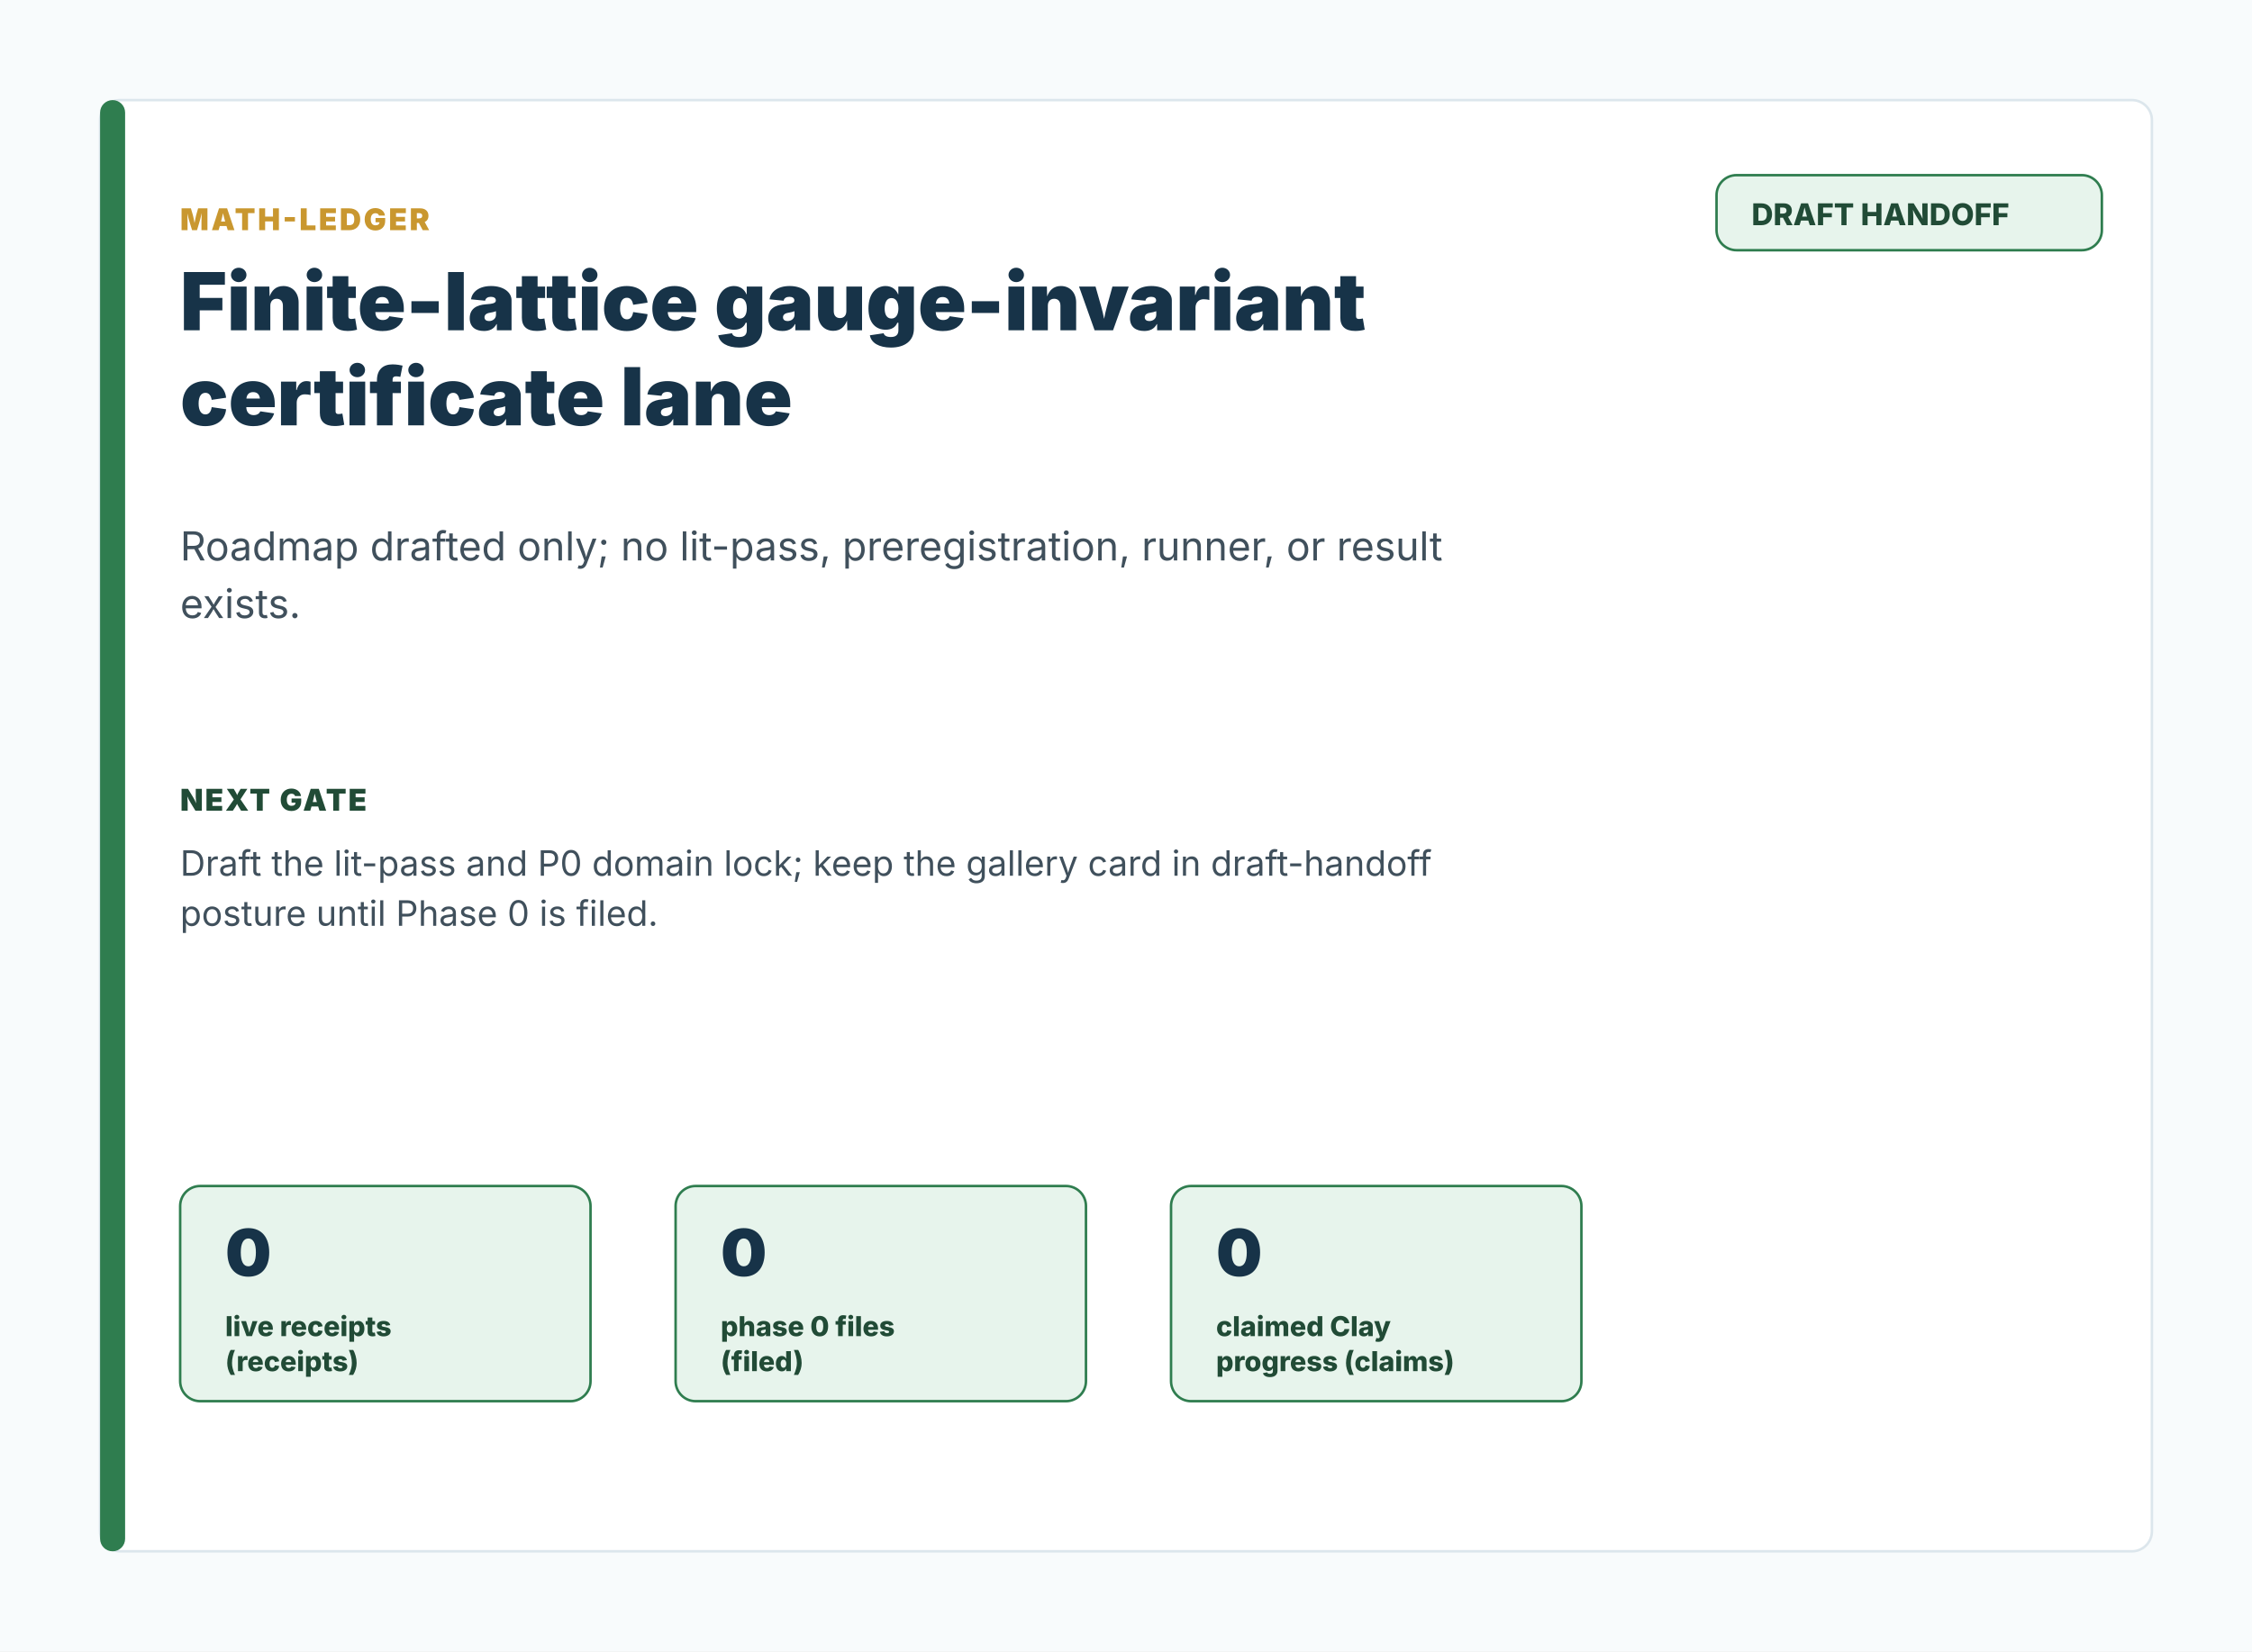
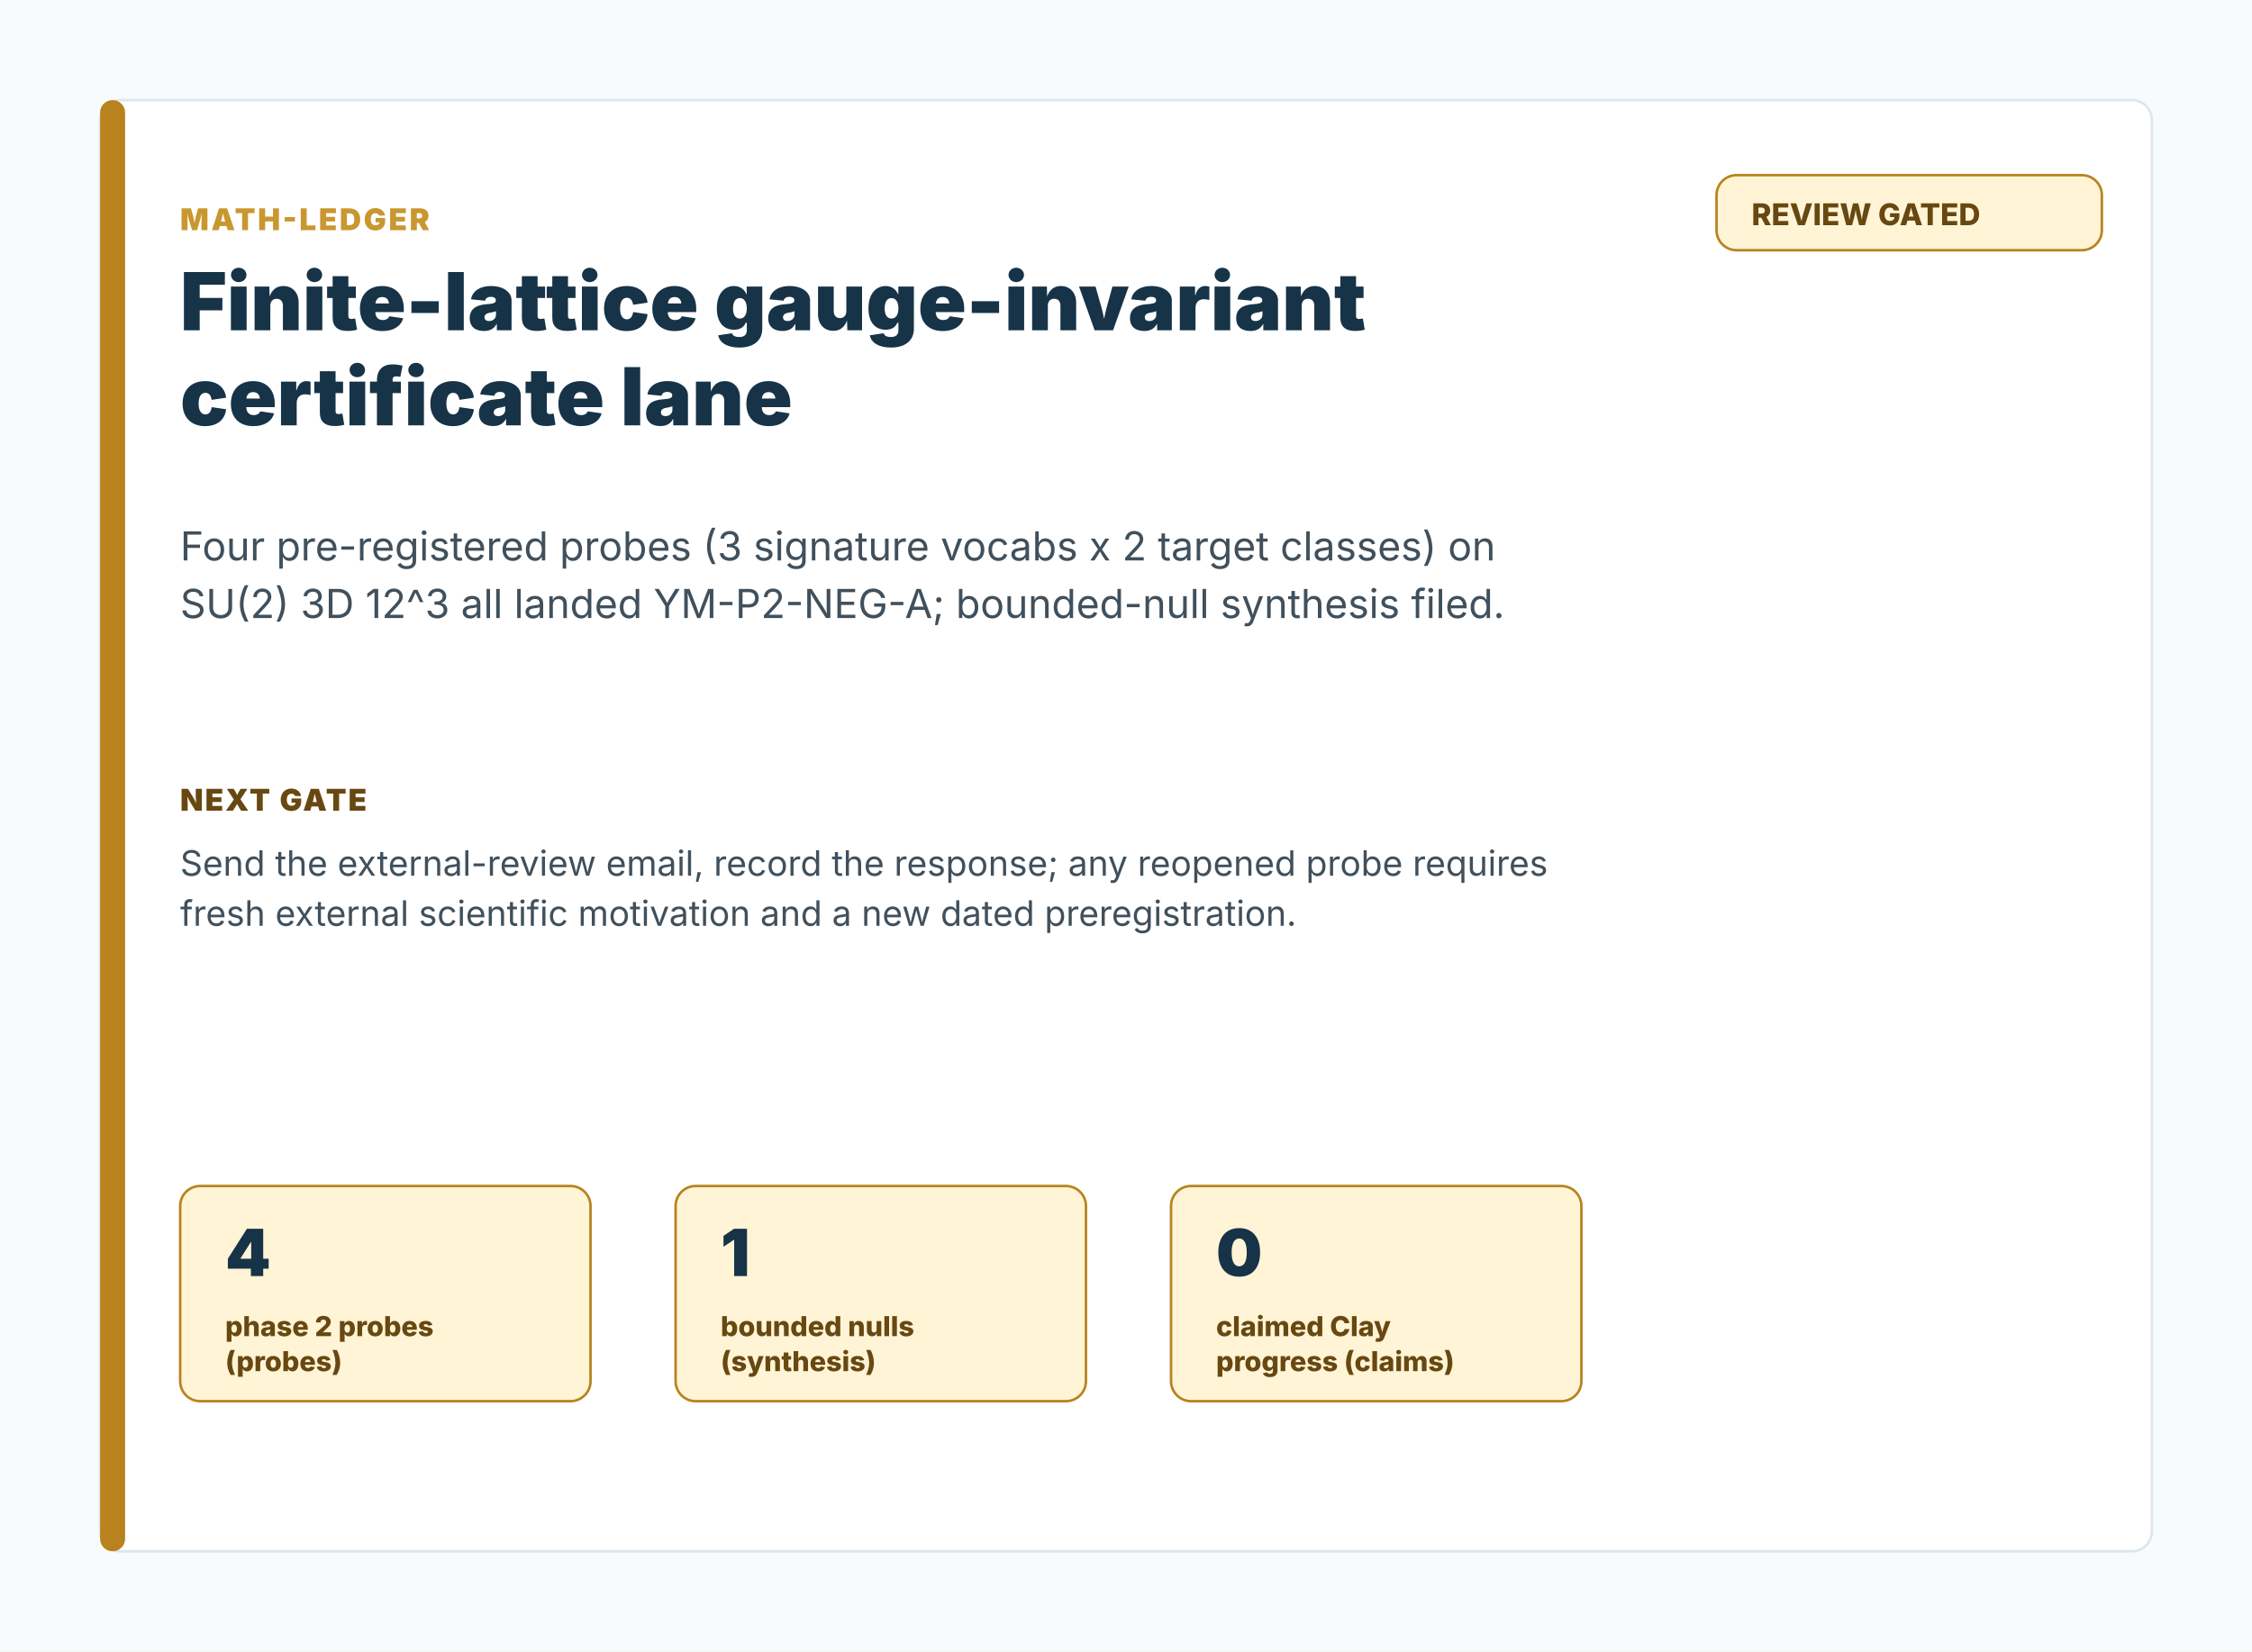
<svg xmlns="http://www.w3.org/2000/svg" viewBox="0 0 900 660" width="900" height="660" role="img" aria-labelledby="title desc">
  <rect width="900" height="660" fill="#F8FBFC" />
  <rect x="40" y="40" width="820" height="580" rx="8" fill="#FFFFFF" stroke="#DCE6EC" stroke-width="1" />
-   <rect x="40" y="40" width="10" height="580" rx="5" fill="#2F7D4F" />
+   <rect x="40" y="40" width="10" height="580" rx="5" fill="#B8831E" />
  <g>
-     <rect x="686" y="70" width="154" height="30" rx="8" fill="#E7F4EC" stroke="#2F7D4F" stroke-width="1" />
-     <text x="700" y="90" fill="#214B36" font-family="system-ui, -apple-system, BlinkMacSystemFont, 'Segoe UI', sans-serif" font-size="12" font-weight="800" letter-spacing="0">DRAFT HANDOFF</text>
+     <rect x="686" y="70" width="154" height="30" rx="8" fill="#FFF4D6" stroke="#B8831E" stroke-width="1" />
+     <text x="700" y="90" fill="#684811" font-family="system-ui, -apple-system, BlinkMacSystemFont, 'Segoe UI', sans-serif" font-size="12" font-weight="800" letter-spacing="0">REVIEW GATED</text>
  </g>
  <text x="72" y="92" fill="#C9972F" font-family="system-ui, -apple-system, BlinkMacSystemFont, 'Segoe UI', sans-serif" font-size="12" font-weight="850" letter-spacing="0.08em">MATH-LEDGER</text>
  <text x="72" y="132" fill="#173348" font-family="system-ui, -apple-system, BlinkMacSystemFont, 'Segoe UI', sans-serif" font-size="32" font-weight="850" text-anchor="start" letter-spacing="0">
    <tspan x="72" dy="0">Finite-lattice gauge-invariant</tspan>
    <tspan x="72" dy="38">certificate lane</tspan>
  </text>
  <text x="72" y="224" fill="#40505C" font-family="system-ui, -apple-system, BlinkMacSystemFont, 'Segoe UI', sans-serif" font-size="16" font-weight="400" text-anchor="start" letter-spacing="0">
-     <tspan x="72" dy="0">Roadmap drafted only; no lit-pass, preregistration, runner, or result</tspan>
-     <tspan x="72" dy="23">exists.</tspan>
+     <tspan x="72" dy="0">Four pre-registered probes (3 signature vocabs x 2 target classes) on</tspan>
+     <tspan x="72" dy="23">SU(2) 3D 12^3 all landed YM-P2-NEG-A; bounded-null synthesis filed.</tspan>
  </text>
-   <text x="72" y="324" fill="#214B36" font-family="system-ui, -apple-system, BlinkMacSystemFont, 'Segoe UI', sans-serif" font-size="12" font-weight="850" letter-spacing="0.06em">NEXT GATE</text>
+   <text x="72" y="324" fill="#684811" font-family="system-ui, -apple-system, BlinkMacSystemFont, 'Segoe UI', sans-serif" font-size="12" font-weight="850" letter-spacing="0.06em">NEXT GATE</text>
  <text x="72" y="350" fill="#40505C" font-family="system-ui, -apple-system, BlinkMacSystemFont, 'Segoe UI', sans-serif" font-size="14" font-weight="400" text-anchor="start" letter-spacing="0">
-     <tspan x="72" dy="0">Draft the lit-pass and P0 domain lock; keep the gallery card in draft-handoff</tspan>
-     <tspan x="72" dy="20">posture until Phase 0 is filed.</tspan>
+     <tspan x="72" dy="0">Send the external-review email, record the response; any reopened probe requires</tspan>
+     <tspan x="72" dy="20">fresh external scientific motivation and a new dated preregistration.</tspan>
  </text>
  <g>
-     <rect x="72" y="474" width="164" height="86" rx="8" fill="#E7F4EC" stroke="#2F7D4F" stroke-width="1" />
-     <text x="90" y="510" fill="#173348" font-family="system-ui, -apple-system, BlinkMacSystemFont, 'Segoe UI', sans-serif" font-size="26" font-weight="850" letter-spacing="0">0</text>
-     <text x="90" y="534" fill="#214B36" font-family="system-ui, -apple-system, BlinkMacSystemFont, 'Segoe UI', sans-serif" font-size="11" font-weight="800" text-anchor="start" letter-spacing="0">
-       <tspan x="90" dy="0">live receipts</tspan>
-       <tspan x="90" dy="14">(receipts)</tspan>
+     <rect x="72" y="474" width="164" height="86" rx="8" fill="#FFF4D6" stroke="#B8831E" stroke-width="1" />
+     <text x="90" y="510" fill="#173348" font-family="system-ui, -apple-system, BlinkMacSystemFont, 'Segoe UI', sans-serif" font-size="26" font-weight="850" letter-spacing="0">4</text>
+     <text x="90" y="534" fill="#684811" font-family="system-ui, -apple-system, BlinkMacSystemFont, 'Segoe UI', sans-serif" font-size="11" font-weight="800" text-anchor="start" letter-spacing="0">
+       <tspan x="90" dy="0">phase 2 probes</tspan>
+       <tspan x="90" dy="14">(probes)</tspan>
    </text>
  </g>
  <g>
-     <rect x="270" y="474" width="164" height="86" rx="8" fill="#E7F4EC" stroke="#2F7D4F" stroke-width="1" />
-     <text x="288" y="510" fill="#173348" font-family="system-ui, -apple-system, BlinkMacSystemFont, 'Segoe UI', sans-serif" font-size="26" font-weight="850" letter-spacing="0">0</text>
-     <text x="288" y="534" fill="#214B36" font-family="system-ui, -apple-system, BlinkMacSystemFont, 'Segoe UI', sans-serif" font-size="11" font-weight="800" text-anchor="start" letter-spacing="0">
-       <tspan x="288" dy="0">phase 0 files</tspan>
-       <tspan x="288" dy="14">(filed)</tspan>
+     <rect x="270" y="474" width="164" height="86" rx="8" fill="#FFF4D6" stroke="#B8831E" stroke-width="1" />
+     <text x="288" y="510" fill="#173348" font-family="system-ui, -apple-system, BlinkMacSystemFont, 'Segoe UI', sans-serif" font-size="26" font-weight="850" letter-spacing="0">1</text>
+     <text x="288" y="534" fill="#684811" font-family="system-ui, -apple-system, BlinkMacSystemFont, 'Segoe UI', sans-serif" font-size="11" font-weight="800" text-anchor="start" letter-spacing="0">
+       <tspan x="288" dy="0">bounded nulls</tspan>
+       <tspan x="288" dy="14">(synthesis)</tspan>
    </text>
  </g>
  <g>
-     <rect x="468" y="474" width="164" height="86" rx="8" fill="#E7F4EC" stroke="#2F7D4F" stroke-width="1" />
+     <rect x="468" y="474" width="164" height="86" rx="8" fill="#FFF4D6" stroke="#B8831E" stroke-width="1" />
    <text x="486" y="510" fill="#173348" font-family="system-ui, -apple-system, BlinkMacSystemFont, 'Segoe UI', sans-serif" font-size="26" font-weight="850" letter-spacing="0">0</text>
-     <text x="486" y="534" fill="#214B36" font-family="system-ui, -apple-system, BlinkMacSystemFont, 'Segoe UI', sans-serif" font-size="11" font-weight="800" text-anchor="start" letter-spacing="0">
+     <text x="486" y="534" fill="#684811" font-family="system-ui, -apple-system, BlinkMacSystemFont, 'Segoe UI', sans-serif" font-size="11" font-weight="800" text-anchor="start" letter-spacing="0">
      <tspan x="486" dy="0">claimed Clay</tspan>
      <tspan x="486" dy="14">progress (claims)</tspan>
    </text>
  </g>
</svg>
